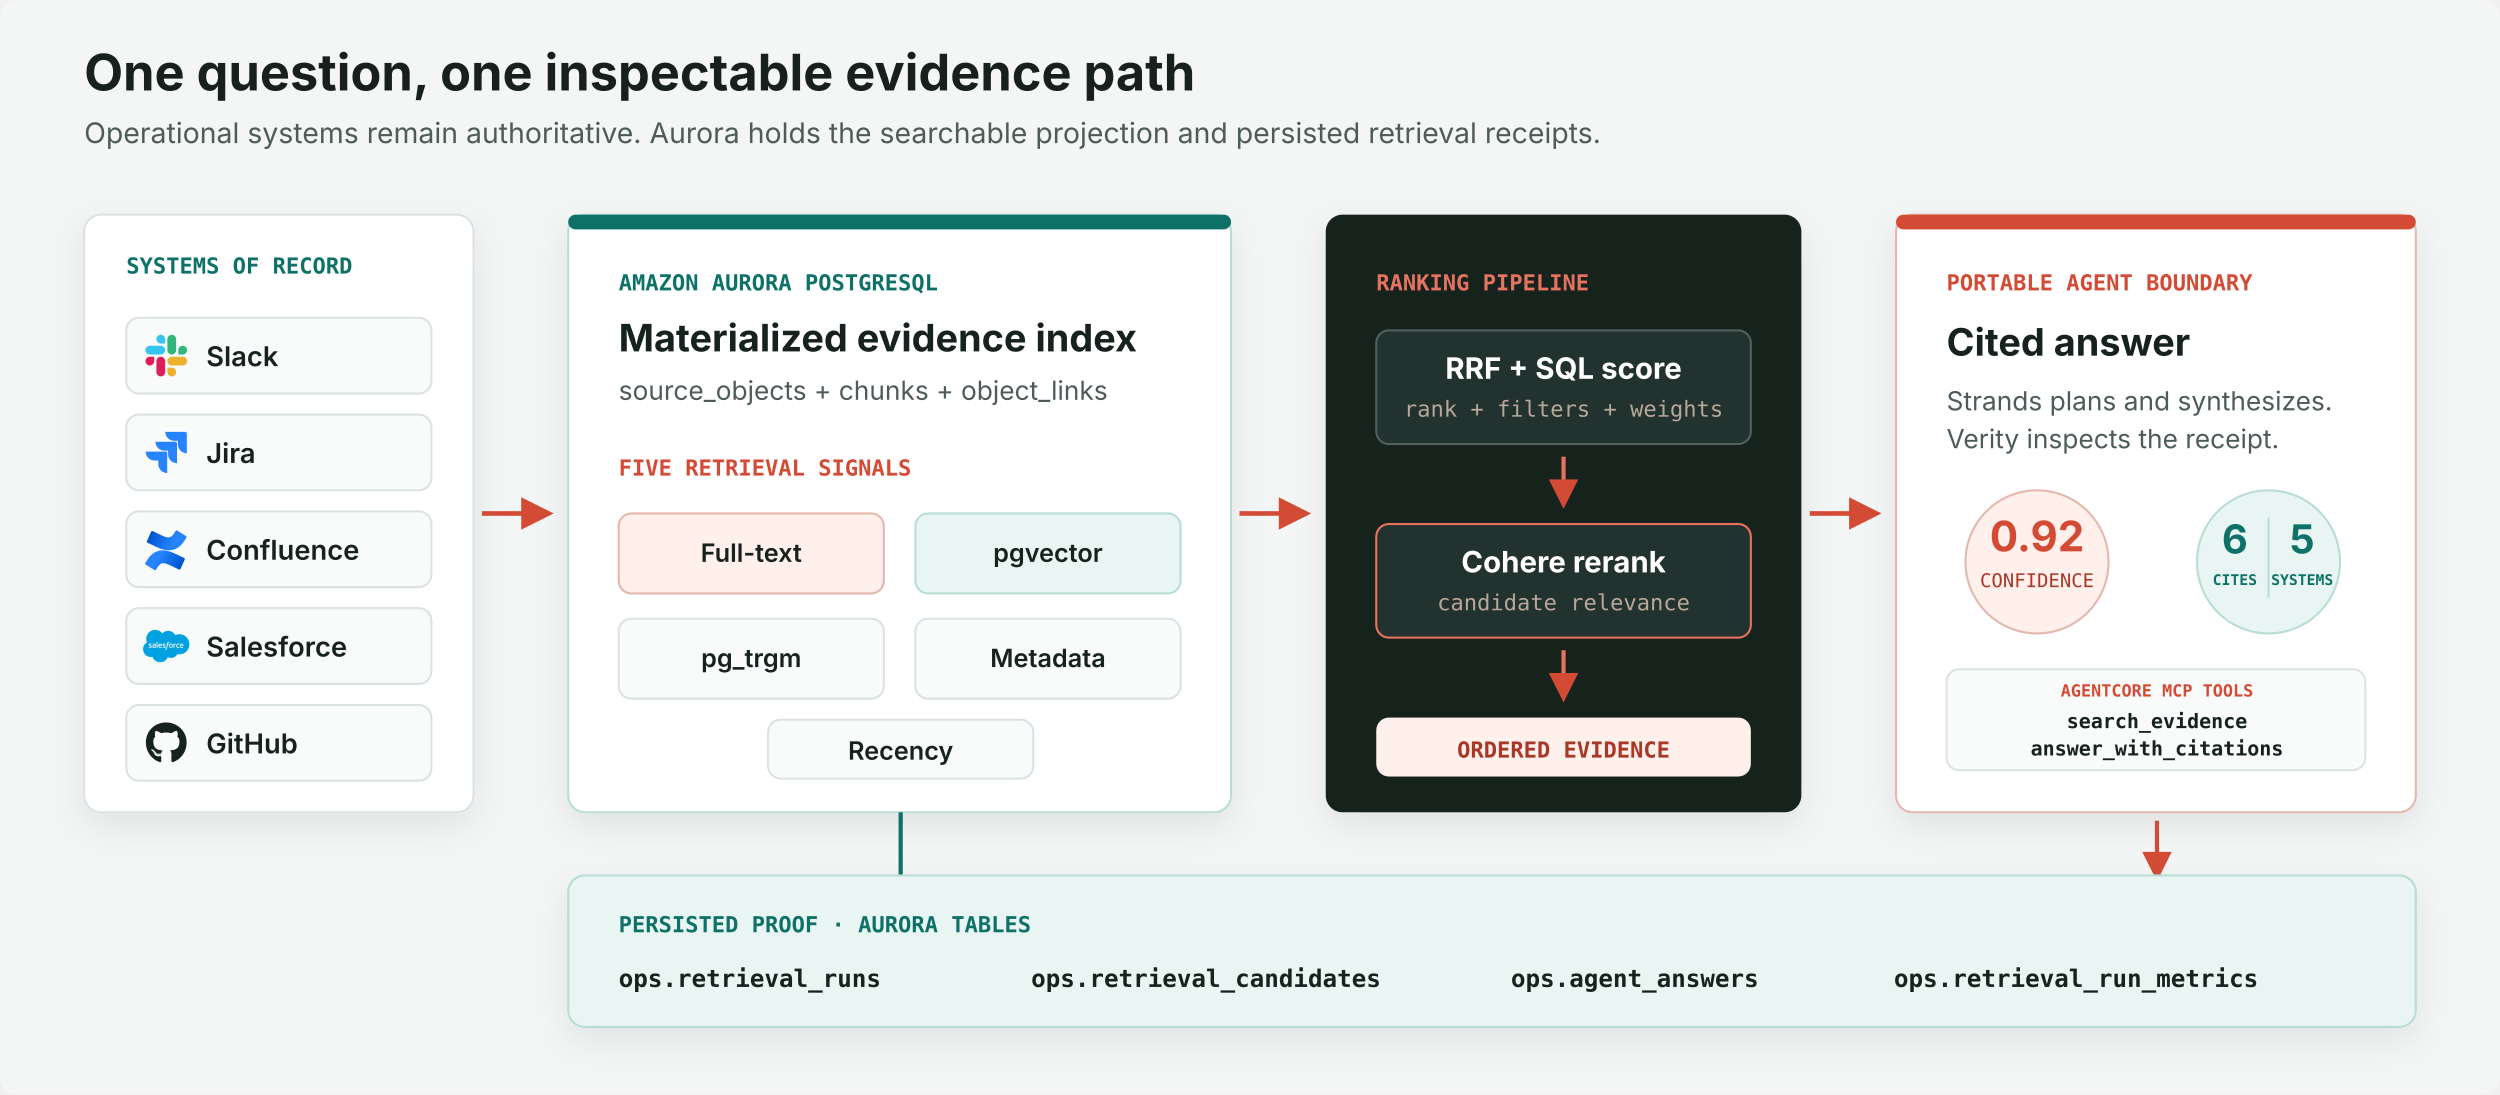
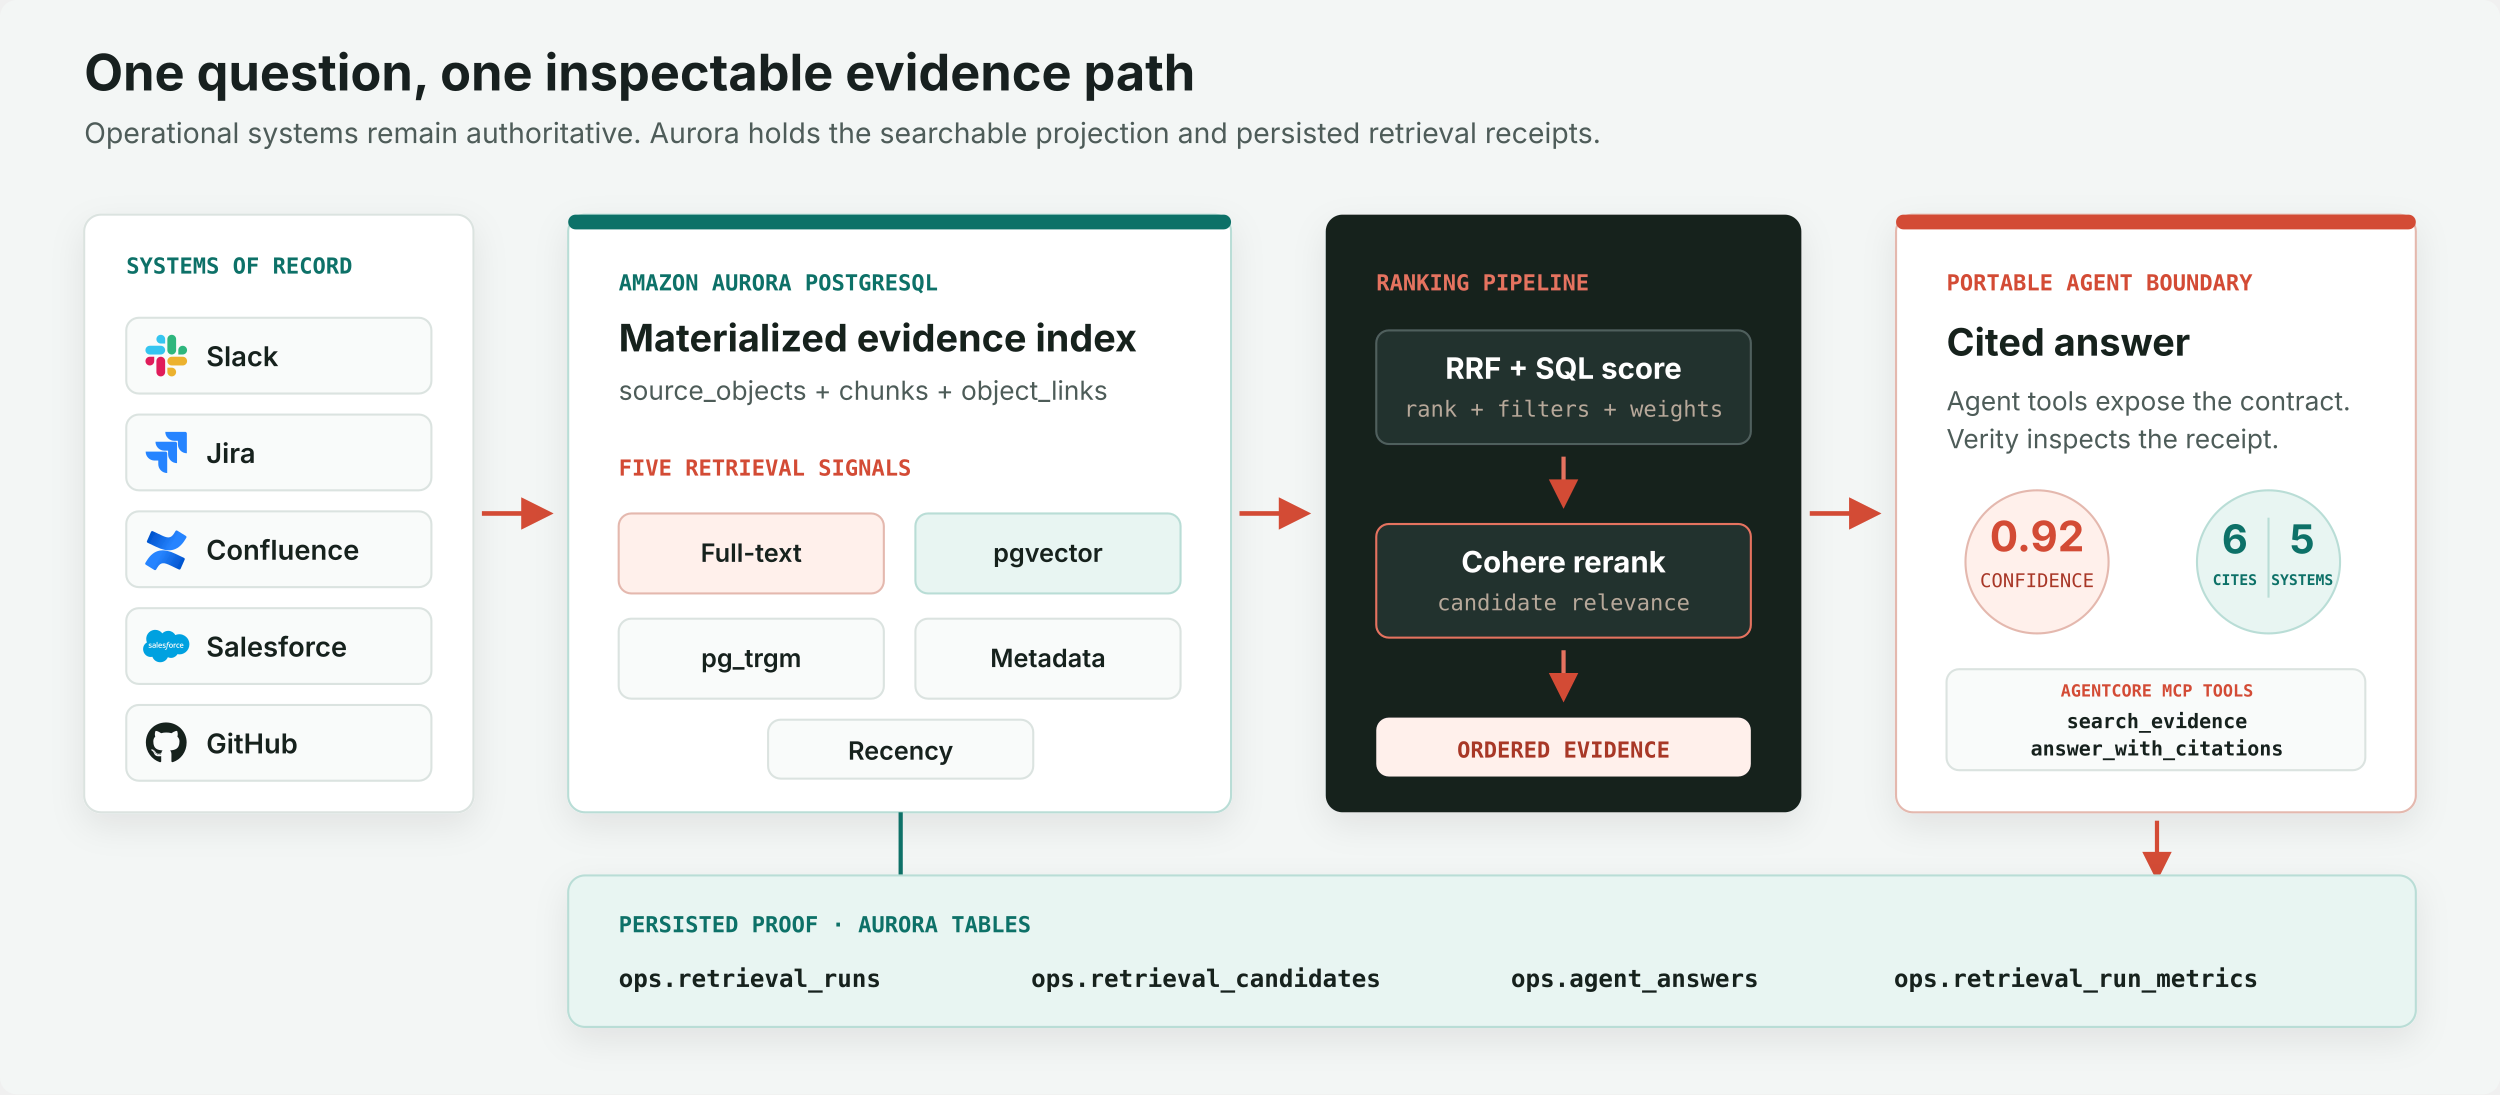
<svg xmlns="http://www.w3.org/2000/svg" width="1188" height="520" viewBox="0 0 1188 520" role="img" aria-labelledby="title desc">
  <defs>
    <filter id="shadow" x="-20%" y="-20%" width="140%" height="150%">
      <feDropShadow dx="0" dy="6" stdDeviation="8" flood-color="#17201f" flood-opacity="0.08" />
    </filter>
    <marker id="arrow" viewBox="0 0 10 10" refX="8" refY="5" markerWidth="7" markerHeight="7" orient="auto">
      <path d="M0 0 L10 5 L0 10 z" fill="#d34b35" />
    </marker>
    <linearGradient id="jira-a" x1="4845.8" x2="2931.97" y1="31.408" y2="2028.41" gradientUnits="userSpaceOnUse">
      <stop offset=".18" stop-color="#0052cc" />
      <stop offset="1" stop-color="#2684ff" />
    </linearGradient>
    <linearGradient id="jira-b" x1="4952.98" x2="2739.14" y1="68.348" y2="2246.45" gradientUnits="userSpaceOnUse">
      <stop offset=".18" stop-color="#0052cc" />
      <stop offset="1" stop-color="#2684ff" />
    </linearGradient>
    <linearGradient id="confluence-a" x1="59.68" y1="67.65" x2="20.35" y2="45.05" gradientUnits="userSpaceOnUse">
      <stop offset=".18" stop-color="#0052cc" />
      <stop offset="1" stop-color="#2684ff" />
    </linearGradient>
    <linearGradient id="confluence-b" x1="4.11" y1="-2.03" x2="43.45" y2="20.58" gradientUnits="userSpaceOnUse">
      <stop offset=".18" stop-color="#0052cc" />
      <stop offset="1" stop-color="#2684ff" />
    </linearGradient>
    <symbol id="icon-slack" viewBox="0 0 127 127">
      <path d="M27.2 80c0 7.3-5.9 13.2-13.2 13.2C6.7 93.2.8 87.3.8 80c0-7.3 5.9-13.2 13.2-13.2h13.2V80zm6.6 0c0-7.3 5.9-13.2 13.2-13.2 7.3 0 13.2 5.9 13.2 13.2v33c0 7.3-5.9 13.2-13.2 13.2-7.3 0-13.2-5.9-13.2-13.2V80z" fill="#e01e5a" />
      <path d="M47 27c-7.3 0-13.2-5.9-13.2-13.2C33.8 6.5 39.7.6 47 .6c7.3 0 13.2 5.9 13.2 13.2V27H47zm0 6.7c7.3 0 13.2 5.9 13.2 13.2 0 7.3-5.9 13.2-13.2 13.2H13.9C6.6 60.1.7 54.2.7 46.9c0-7.3 5.9-13.2 13.2-13.2H47z" fill="#36c5f0" />
      <path d="M99.9 46.9c0-7.3 5.9-13.2 13.2-13.2 7.3 0 13.2 5.9 13.2 13.2 0 7.3-5.9 13.2-13.2 13.2H99.9V46.9zm-6.6 0c0 7.3-5.9 13.2-13.2 13.2-7.3 0-13.2-5.9-13.2-13.2V13.8C66.9 6.5 72.8.6 80.1.6c7.3 0 13.2 5.9 13.2 13.2v33.1z" fill="#2eb67d" />
      <path d="M80.1 99.8c7.3 0 13.2 5.9 13.2 13.2 0 7.3-5.9 13.2-13.2 13.2-7.3 0-13.2-5.9-13.2-13.2V99.8h13.2zm0-6.6c-7.3 0-13.2-5.9-13.2-13.2 0-7.3 5.9-13.2 13.2-13.2h33.1c7.3 0 13.2 5.9 13.2 13.2 0 7.3-5.9 13.2-13.2 13.2H80.1z" fill="#ecb22e" />
    </symbol>
    <symbol id="icon-jira" viewBox="0 0 96 96">
      <path fill="#2684ff" d="M91.073 1H45.808c0 5.419 2.153 10.617 5.985 14.449 3.832 3.832 9.029 5.985 14.449 5.985h8.338v8.05c.007 11.275 9.146 20.413 20.421 20.421V4.927C95 2.758 93.242 1 91.073 1Z" />
      <path fill="url(#jira-a)" d="M68.676 23.554H23.411c.007 11.275 9.146 20.413 20.421 20.421h8.338v8.077c.014 11.275 9.159 20.407 20.434 20.407V27.481c0-2.169-1.758-3.927-3.927-3.927Z" />
      <path fill="url(#jira-b)" d="M46.266 46.095H1C1 57.38 10.149 66.529 21.434 66.529h8.365v8.05c.007 11.265 9.13 20.399 20.394 20.421V50.022c0-2.169-1.758-3.927-3.927-3.927Z" />
    </symbol>
    <symbol id="icon-confluence" viewBox="0 0 64 64">
      <path fill="url(#confluence-a)" d="M2.23 49.53c-.65 1.06-1.38 2.29-2 3.27a2 2 0 0 0 .67 2.72l13 8a2 2 0 0 0 2.77-.68c.52-.87 1.19-2 1.92-3.21 5.15-8.5 10.33-7.46 19.67-3l12.89 6.13a2 2 0 0 0 2.69-1l6.19-14a2 2 0 0 0-1-2.62c-2.72-1.28-8.13-3.83-13-6.18C28.51 30.45 13.62 31 2.23 49.53Z" />
      <path fill="url(#confluence-b)" d="M60.52 17.76c.65-1.06 1.38-2.29 2-3.27a2 2 0 0 0-.67-2.72l-13-8A2 2 0 0 0 46 4.43c-.52.87-1.19 2-1.92 3.21-5.15 8.5-10.33 7.46-19.67 3L11.56 4.54a2 2 0 0 0-2.69 1l-6.19 14a2 2 0 0 0 1 2.62c2.72 1.28 8.13 3.83 13 6.18 17.56 8.5 32.45 7.93 43.84-10.58Z" />
    </symbol>
    <symbol id="icon-salesforce" viewBox="0 0 640 512">
      <path d="M248.89 245.64h-26.35c.69-5.16 3.32-14.12 13.64-14.12 6.75 0 11.97 3.82 12.71 14.12zm136.66-13.88c-.47 0-14.11-1.77-14.11 20s13.63 20 14.11 20c13 0 14.11-13.54 14.11-20 0-21.76-13.66-20-14.11-20zm-243.22 23.76a8.63 8.63 0 0 0-3.29 7.29c0 4.78 2.08 6.05 3.29 7.05 4.7 3.7 15.07 2.12 20.93.95v-16.94c-5.32-1.07-16.73-1.96-20.93 1.65zM640 232c0 87.58-80 154.39-165.36 136.43-18.37 33-70.73 70.75-132.2 41.63-41.16 96.05-177.89 92.18-213.81-5.17C8.91 428.78-50.19 266.52 53.36 205.61 18.61 126.18 76 32 167.67 32a124.24 124.24 0 0 1 98.56 48.7c20.7-21.4 49.4-34.81 81.15-34.81 42.34 0 79 23.52 98.8 58.57C539 63.78 640 132.69 640 232zm-519.55 31.8c0-11.76-11.69-15.17-17.87-17.17-5.27-2.11-13.41-3.51-13.41-8.94 0-9.46 17-6.66 25.17-2.12 0 0 1.17.71 1.64-.47.24-.7 2.36-6.58 2.59-7.29a1.13 1.13 0 0 0-.7-1.41c-12.33-7.63-40.7-8.51-40.7 12.7 0 12.46 11.49 15.44 17.88 17.17 4.72 1.58 13.17 3 13.17 8.7 0 4-3.53 7.06-9.17 7.06a31.76 31.76 0 0 1-19-6.35c-.47-.23-1.42-.71-1.65.71l-2.4 7.47c-.47.94.23 1.18.23 1.41 1.75 1.4 10.3 6.59 22.82 6.59 13.17 0 21.4-7.06 21.4-18.11zm32-42.58c-10.13 0-18.66 3.17-21.4 5.18a1 1 0 0 0-.24 1.41l2.59 7.06a1 1 0 0 0 1.18.7c.65 0 6.8-4 16.93-4 4 0 7.06.71 9.18 2.36 3.6 2.8 3.06 8.29 3.06 10.58-4.79-.3-19.11-3.44-29.41 3.76a16.92 16.92 0 0 0-7.34 14.54c0 5.9 1.51 10.4 6.59 14.35 12.24 8.16 36.28 2 38.1 1.41 1.58-.32 3.53-.66 3.53-1.88v-33.88c.04-4.61.32-21.64-22.78-21.64zM199 200.24a1.11 1.11 0 0 0-1.18-1.18H188a1.11 1.11 0 0 0-1.17 1.18v79a1.11 1.11 0 0 0 1.17 1.18h9.88a1.11 1.11 0 0 0 1.18-1.18zm55.75 28.93c-2.1-2.31-6.79-7.53-17.65-7.53-3.51 0-14.16.23-20.7 8.94-6.35 7.63-6.58 18.11-6.58 21.41 0 3.12.15 14.26 7.06 21.17 2.64 2.91 9.06 8.23 22.81 8.23 10.82 0 16.47-2.35 18.58-3.76.47-.24.71-.71.24-1.88l-2.35-6.83a1.26 1.26 0 0 0-1.41-.7c-2.59.94-6.35 2.82-15.29 2.82-17.42 0-16.85-14.74-16.94-16.7h37.17a1.23 1.23 0 0 0 1.17-.94c-.29 0 2.07-14.7-6.09-24.23zm36.69 52.69c13.17 0 21.41-7.06 21.41-18.11 0-11.76-11.7-15.17-17.88-17.17-4.14-1.66-13.41-3.38-13.41-8.94 0-3.76 3.29-6.35 8.47-6.35a38.11 38.11 0 0 1 16.7 4.23s1.18.71 1.65-.47c.23-.7 2.35-6.58 2.58-7.29a1.13 1.13 0 0 0-.7-1.41c-7.91-4.9-16.74-4.94-20.23-4.94-12 0-20.46 7.29-20.46 17.64 0 12.46 11.48 15.44 17.87 17.17 6.11 2 13.17 3.26 13.17 8.7 0 4-3.52 7.06-9.17 7.06a31.8 31.8 0 0 1-19-6.35 1 1 0 0 0-1.65.71l-2.35 7.52c-.47.94.23 1.18.23 1.41 1.72 1.4 10.33 6.59 22.79 6.59zM357.09 224c0-.71-.24-1.18-1.18-1.18h-11.76c0-.14.94-8.94 4.47-12.47 4.16-4.15 11.76-1.64 12-1.64 1.17.47 1.41 0 1.64-.47l2.83-7.77c.7-.94 0-1.17-.24-1.41-5.09-2-17.35-2.87-24.46 4.24-5.48 5.48-7 13.92-8 19.52h-8.47a1.28 1.28 0 0 0-1.17 1.18l-1.42 7.76c0 .7.24 1.17 1.18 1.17h8.23c-8.51 47.9-8.75 50.21-10.35 55.52-1.08 3.62-3.29 6.9-5.88 7.76-.09 0-3.88 1.68-9.64-.24 0 0-.94-.47-1.41.71-.24.71-2.59 6.82-2.83 7.53s0 1.41.47 1.41c5.11 2 13 1.77 17.88 0 6.28-2.28 9.72-7.89 11.53-12.94 2.75-7.71 2.81-9.79 11.76-59.74h12.23a1.29 1.29 0 0 0 1.18-1.18zm53.39 16c-.56-1.68-5.1-18.11-25.17-18.11-15.25 0-23 10-25.16 18.11-1 3-3.18 14 0 23.52.09.3 4.41 18.12 25.16 18.12 14.95 0 22.9-9.61 25.17-18.12 3.21-9.61 1.01-20.52 0-23.52zm45.4-16.7c-5-1.65-16.62-1.9-22.11 5.41v-4.47a1.11 1.11 0 0 0-1.18-1.17h-9.4a1.11 1.11 0 0 0-1.18 1.17v55.28a1.12 1.12 0 0 0 1.18 1.18h9.64a1.12 1.12 0 0 0 1.18-1.18v-27.77c0-2.91.05-11.37 4.46-15.05 4.9-4.9 12-3.36 13.41-3.06a1.57 1.57 0 0 0 1.41-.94 74 74 0 0 0 3.06-8 1.16 1.16 0 0 0-.47-1.41zm46.81 54.1l-2.12-7.29c-.47-1.18-1.41-.71-1.41-.71-4.23 1.82-10.15 1.89-11.29 1.89-4.64 0-17.17-1.13-17.17-19.76 0-6.23 1.85-19.76 16.47-19.76a34.85 34.85 0 0 1 11.52 1.65s.94.47 1.18-.71c.94-2.59 1.64-4.47 2.59-7.53.23-.94-.47-1.17-.71-1.17-11.59-3.87-22.34-2.53-27.76 0-1.59.74-16.23 6.49-16.23 27.52 0 2.9-.58 30.11 28.94 30.11a44.45 44.45 0 0 0 15.52-2.83 1.3 1.3 0 0 0 .47-1.42zm53.87-39.52c-.8-3-5.37-16.23-22.35-16.23-16 0-23.52 10.11-25.64 18.59a38.58 38.58 0 0 0-1.65 11.76c0 25.87 18.84 29.4 29.88 29.4 10.82 0 16.46-2.35 18.58-3.76.47-.24.71-.71.24-1.88l-2.36-6.83a1.26 1.26 0 0 0-1.41-.7c-2.59.94-6.35 2.82-15.29 2.82-17.42 0-16.85-14.74-16.93-16.7h37.16a1.25 1.25 0 0 0 1.18-.94c-.24-.01.94-7.07-1.41-15.54zm-23.29-6.35c-10.33 0-13 9-13.64 14.12H546c-.88-11.92-7.62-14.13-12.73-14.13z" fill="#00a1e0" />
    </symbol>
    <symbol id="icon-github" viewBox="0 0 496 512">
      <path d="M165.9 397.4c0 2-2.3 3.6-5.2 3.6-3.3.3-5.6-1.3-5.6-3.6 0-2 2.3-3.6 5.2-3.6 3-.3 5.6 1.3 5.6 3.6zm-31.1-4.5c-.7 2 1.3 4.3 4.3 4.9 2.6 1 5.6 0 6.2-2s-1.3-4.3-4.3-5.2c-2.6-.7-5.5.3-6.2 2.3zm44.2-1.7c-2.9.7-4.9 2.6-4.6 4.9.3 2 2.9 3.3 5.9 2.6 2.9-.7 4.9-2.6 4.6-4.6-.3-1.9-3-3.2-5.9-2.9zM244.8 8C106.1 8 0 113.3 0 252c0 110.9 69.8 205.8 169.5 239.2 12.8 2.3 17.3-5.6 17.3-12.1 0-6.2-.3-40.4-.3-61.4 0 0-70 15-84.7-29.8 0 0-11.4-29.1-27.8-36.6 0 0-22.9-15.7 1.6-15.4 0 0 24.9 2 38.6 25.8 21.9 38.6 58.6 27.5 72.9 20.9 2.3-16 8.8-27.1 16-33.7-55.9-6.2-112.3-14.3-112.3-110.5 0-27.5 7.6-41.3 23.6-58.9-2.6-6.5-11.1-33.3 2.6-67.9 20.9-6.5 69 27 69 27 20-5.6 41.5-8.5 62.8-8.5s42.8 2.9 62.8 8.5c0 0 48.1-33.6 69-27 13.7 34.7 5.2 61.4 2.6 67.9 16 17.7 25.8 31.5 25.8 58.9 0 96.5-58.9 104.2-114.8 110.5 9.2 7.9 17 22.9 17 46.4 0 33.7-.3 75.4-.3 83.6 0 6.5 4.6 14.4 17.3 12.1C428.2 457.8 496 362.9 496 252 496 113.3 383.5 8 244.8 8zM97.2 352.9c-1.3 1-1 3.3.7 5.2 1.6 1.6 3.9 2.3 5.2 1 1.3-1 1-3.3-.7-5.2-1.6-1.6-3.9-2.3-5.2-1zm-10.8-8.1c-.7 1.3.3 2.9 2.3 3.9 1.6 1 3.6.7 4.3-.7.7-1.3-.3-2.9-2.3-3.9-2-.6-3.6-.3-4.3.7zm32.4 35.6c-1.6 1.3-1 4.3 1.3 6.2 2.3 2.3 5.2 2.6 6.5 1 1.3-1.3.7-4.3-1.3-6.2-2.2-2.3-5.2-2.6-6.5-1zm-11.4-14.7c-1.6 1-1.6 3.6 0 5.9 1.6 2.3 4.3 3.3 5.6 2.3 1.6-1.3 1.6-3.9 0-6.2-1.4-2.3-4-3.3-5.6-2z" fill="#17201f" />
    </symbol>
  </defs>
  <rect width="1188" height="520" rx="8" fill="#f3f6f5" />
  <text x="40" y="43" fill="#17201f" font-family="Inter, Arial, sans-serif" font-size="24" font-weight="700">One question, one inspectable evidence path</text>
  <text x="40" y="68" fill="#4e5c59" font-family="Inter, Arial, sans-serif" font-size="13.5">Operational systems remain authoritative. Aurora holds the searchable projection and persisted retrieval receipts.</text>
  <g filter="url(#shadow)">
    <rect x="40" y="102" width="185" height="284" rx="8" fill="#ffffff" stroke="#dbe3e0" />
    <text x="60" y="130" fill="#0e7168" font-family="IBM Plex Mono, monospace" font-size="10.5" font-weight="700">SYSTEMS OF RECORD</text>
    <g font-family="Inter, Arial, sans-serif" font-size="13" font-weight="600" fill="#17201f">
      <rect x="60" y="151" width="145" height="36" rx="6" fill="#f9fbfa" stroke="#dbe3e0" />
      <use href="#icon-slack" x="69" y="159" width="20" height="20" />
      <text x="98" y="174">Slack</text>
      <rect x="60" y="197" width="145" height="36" rx="6" fill="#f9fbfa" stroke="#dbe3e0" />
      <use href="#icon-jira" x="69" y="205" width="20" height="20" />
      <text x="98" y="220">Jira</text>
      <rect x="60" y="243" width="145" height="36" rx="6" fill="#f9fbfa" stroke="#dbe3e0" />
      <use href="#icon-confluence" x="69" y="251" width="20" height="20" />
      <text x="98" y="266">Confluence</text>
      <rect x="60" y="289" width="145" height="36" rx="6" fill="#f9fbfa" stroke="#dbe3e0" />
      <use href="#icon-salesforce" x="68" y="298" width="22" height="18" />
      <text x="98" y="312">Salesforce</text>
      <rect x="60" y="335" width="145" height="36" rx="6" fill="#f9fbfa" stroke="#dbe3e0" />
      <use href="#icon-github" x="69" y="343" width="20" height="20" />
      <text x="98" y="358">GitHub</text>
    </g>
  </g>
  <line x1="229" y1="244" x2="260" y2="244" stroke="#d34b35" stroke-width="2.2" marker-end="url(#arrow)" />
  <g filter="url(#shadow)">
    <rect x="270" y="102" width="315" height="284" rx="8" fill="#ffffff" stroke="#b9ddd6" />
    <rect x="270" y="102" width="315" height="7" rx="3.5" fill="#0e7168" />
    <text x="294" y="138" fill="#0e7168" font-family="IBM Plex Mono, monospace" font-size="10.5" font-weight="700">AMAZON AURORA POSTGRESQL</text>
    <text x="294" y="167" fill="#17201f" font-family="Inter, Arial, sans-serif" font-size="18" font-weight="700">Materialized evidence index</text>
    <text x="294" y="190" fill="#4e5c59" font-family="Inter, Arial, sans-serif" font-size="12.5">source_objects + chunks + object_links</text>
    <text x="294" y="226" fill="#d34b35" font-family="IBM Plex Mono, monospace" font-size="10.5" font-weight="700">FIVE RETRIEVAL SIGNALS</text>
    <g font-family="Inter, Arial, sans-serif" font-size="12" font-weight="600">
      <rect x="294" y="244" width="126" height="38" rx="6" fill="#fff0eb" stroke="#e4b8ae" />
      <text x="357" y="267" fill="#17201f" text-anchor="middle">Full-text</text>
      <rect x="435" y="244" width="126" height="38" rx="6" fill="#e8f5f2" stroke="#b9ddd6" />
      <text x="498" y="267" fill="#17201f" text-anchor="middle">pgvector</text>
      <rect x="294" y="294" width="126" height="38" rx="6" fill="#f9fbfa" stroke="#dbe3e0" />
      <text x="357" y="317" fill="#17201f" text-anchor="middle">pg_trgm</text>
      <rect x="435" y="294" width="126" height="38" rx="6" fill="#f9fbfa" stroke="#dbe3e0" />
      <text x="498" y="317" fill="#17201f" text-anchor="middle">Metadata</text>
      <rect x="365" y="342" width="126" height="28" rx="6" fill="#f9fbfa" stroke="#dbe3e0" />
      <text x="428" y="361" fill="#17201f" text-anchor="middle">Recency</text>
    </g>
  </g>
  <line x1="589" y1="244" x2="620" y2="244" stroke="#d34b35" stroke-width="2.2" marker-end="url(#arrow)" />
  <g filter="url(#shadow)">
    <rect x="630" y="102" width="226" height="284" rx="8" fill="#17201f" />
    <text x="654" y="138" fill="#e5735f" font-family="IBM Plex Mono, monospace" font-size="10.5" font-weight="700">RANKING PIPELINE</text>
    <rect x="654" y="157" width="178" height="54" rx="6" fill="#24302e" stroke="#50605d" />
    <text x="743" y="180" fill="#ffffff" font-family="Inter, Arial, sans-serif" font-size="14" font-weight="700" text-anchor="middle">RRF + SQL score</text>
    <text x="743" y="198" fill="#b7a99a" font-family="IBM Plex Mono, monospace" font-size="10.5" text-anchor="middle">rank + filters + weights</text>
    <path d="M743 217v22" stroke="#e5735f" stroke-width="2" marker-end="url(#arrow)" />
    <rect x="654" y="249" width="178" height="54" rx="6" fill="#24302e" stroke="#e5735f" />
    <text x="743" y="272" fill="#ffffff" font-family="Inter, Arial, sans-serif" font-size="14" font-weight="700" text-anchor="middle">Cohere rerank</text>
    <text x="743" y="290" fill="#b7a99a" font-family="IBM Plex Mono, monospace" font-size="10.5" text-anchor="middle">candidate relevance</text>
    <path d="M743 309v22" stroke="#e5735f" stroke-width="2" marker-end="url(#arrow)" />
    <rect x="654" y="341" width="178" height="28" rx="6" fill="#fff0eb" />
    <text x="743" y="360" fill="#a83728" font-family="IBM Plex Mono, monospace" font-size="10.5" font-weight="700" text-anchor="middle">ORDERED EVIDENCE</text>
  </g>
  <line x1="860" y1="244" x2="891" y2="244" stroke="#d34b35" stroke-width="2.2" marker-end="url(#arrow)" />
  <g filter="url(#shadow)">
    <rect x="901" y="102" width="247" height="284" rx="8" fill="#ffffff" stroke="#e4b8ae" />
    <rect x="901" y="102" width="247" height="7" rx="3.5" fill="#d34b35" />
    <text x="925" y="138" fill="#d34b35" font-family="IBM Plex Mono, monospace" font-size="10.5" font-weight="700">PORTABLE AGENT BOUNDARY</text>
    <text x="925" y="169" fill="#17201f" font-family="Inter, Arial, sans-serif" font-size="18" font-weight="700">Cited answer</text>
-     <text x="925" y="195" fill="#4e5c59" font-family="Inter, Arial, sans-serif" font-size="12.5">Strands plans and synthesizes.</text>
+     <text x="925" y="195" fill="#4e5c59" font-family="Inter, Arial, sans-serif" font-size="12.5">Agent tools expose the contract.</text>
    <text x="925" y="213" fill="#4e5c59" font-family="Inter, Arial, sans-serif" font-size="12.5">Verity inspects the receipt.</text>
    <circle cx="968" cy="267" r="34" fill="#fff0eb" stroke="#e4b8ae" />
    <text x="968" y="262" fill="#d34b35" font-family="Inter, Arial, sans-serif" font-size="20" font-weight="700" text-anchor="middle">0.92</text>
    <text x="968" y="279" fill="#a83728" font-family="IBM Plex Mono, monospace" font-size="9" text-anchor="middle">CONFIDENCE</text>
    <circle cx="1078" cy="267" r="34" fill="#e8f5f2" stroke="#b9ddd6" />
    <line x1="1078" y1="246" x2="1078" y2="284" stroke="#b9ddd6" />
    <text x="1062" y="263" fill="#0e7168" font-family="Inter, Arial, sans-serif" font-size="19" font-weight="700" text-anchor="middle">6</text>
    <text x="1094" y="263" fill="#0e7168" font-family="Inter, Arial, sans-serif" font-size="19" font-weight="700" text-anchor="middle">5</text>
    <text x="1062" y="278" fill="#0e7168" font-family="IBM Plex Mono, monospace" font-size="7" font-weight="700" text-anchor="middle">CITES</text>
    <text x="1094" y="278" fill="#0e7168" font-family="IBM Plex Mono, monospace" font-size="7" font-weight="700" text-anchor="middle">SYSTEMS</text>
    <rect x="925" y="318" width="199" height="48" rx="6" fill="#f9fbfa" stroke="#dbe3e0" />
    <text x="1025" y="331" fill="#d34b35" font-family="IBM Plex Mono, monospace" font-size="8" font-weight="700" text-anchor="middle">AGENTCORE MCP TOOLS</text>
    <text x="1025" y="346" fill="#17201f" font-family="IBM Plex Mono, monospace" font-size="9.5" font-weight="600" text-anchor="middle">search_evidence</text>
    <text x="1025" y="359" fill="#17201f" font-family="IBM Plex Mono, monospace" font-size="9.5" font-weight="600" text-anchor="middle">answer_with_citations</text>
  </g>
  <path d="M1025 390v26" fill="none" stroke="#d34b35" stroke-width="2" marker-end="url(#arrow)" />
  <line x1="428" y1="386" x2="428" y2="416" stroke="#0e7168" stroke-width="2" />
  <g filter="url(#shadow)">
    <rect x="270" y="416" width="878" height="72" rx="8" fill="#e8f5f2" stroke="#b9ddd6" />
    <text x="294" y="443" fill="#0e7168" font-family="IBM Plex Mono, monospace" font-size="10.5" font-weight="700">PERSISTED PROOF · AURORA TABLES</text>
    <g fill="#17201f" font-family="IBM Plex Mono, monospace" font-size="11.5" font-weight="600">
      <text x="294" y="469">ops.retrieval_runs</text>
      <text x="490" y="469">ops.retrieval_candidates</text>
      <text x="718" y="469">ops.agent_answers</text>
      <text x="900" y="469">ops.retrieval_run_metrics</text>
    </g>
  </g>
</svg>
